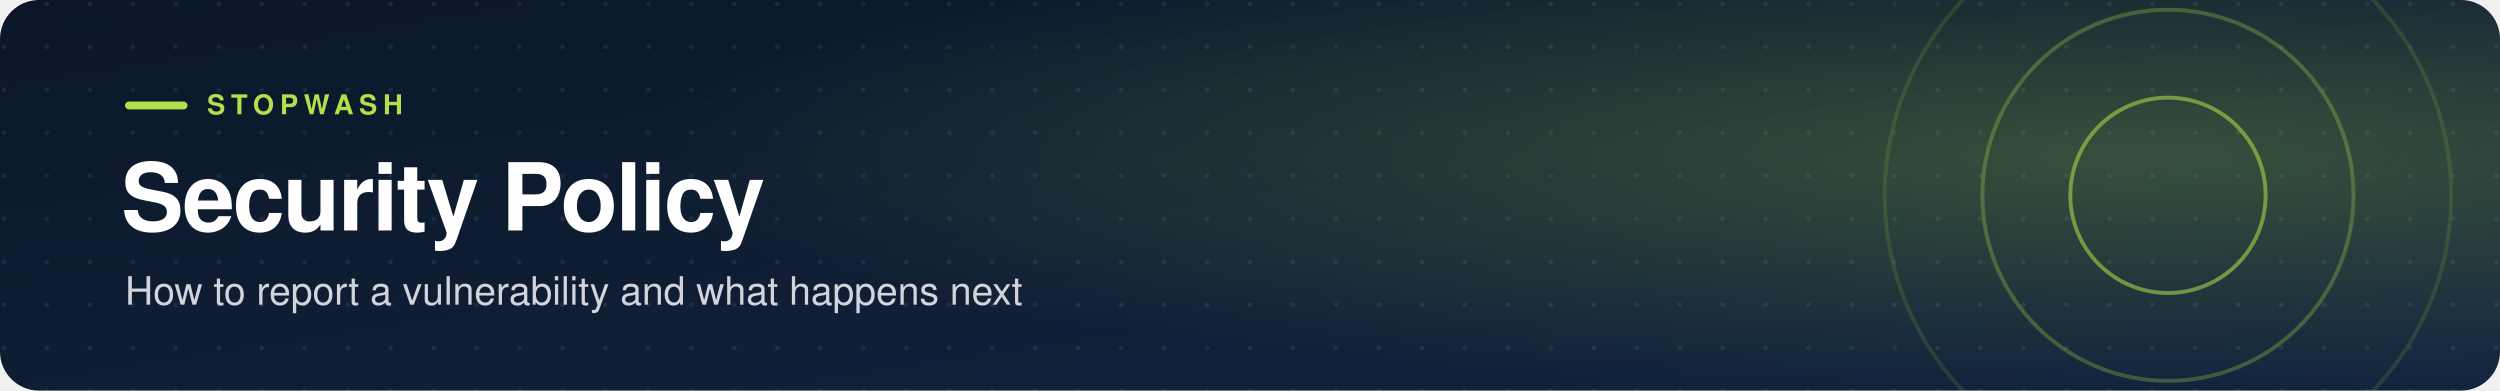
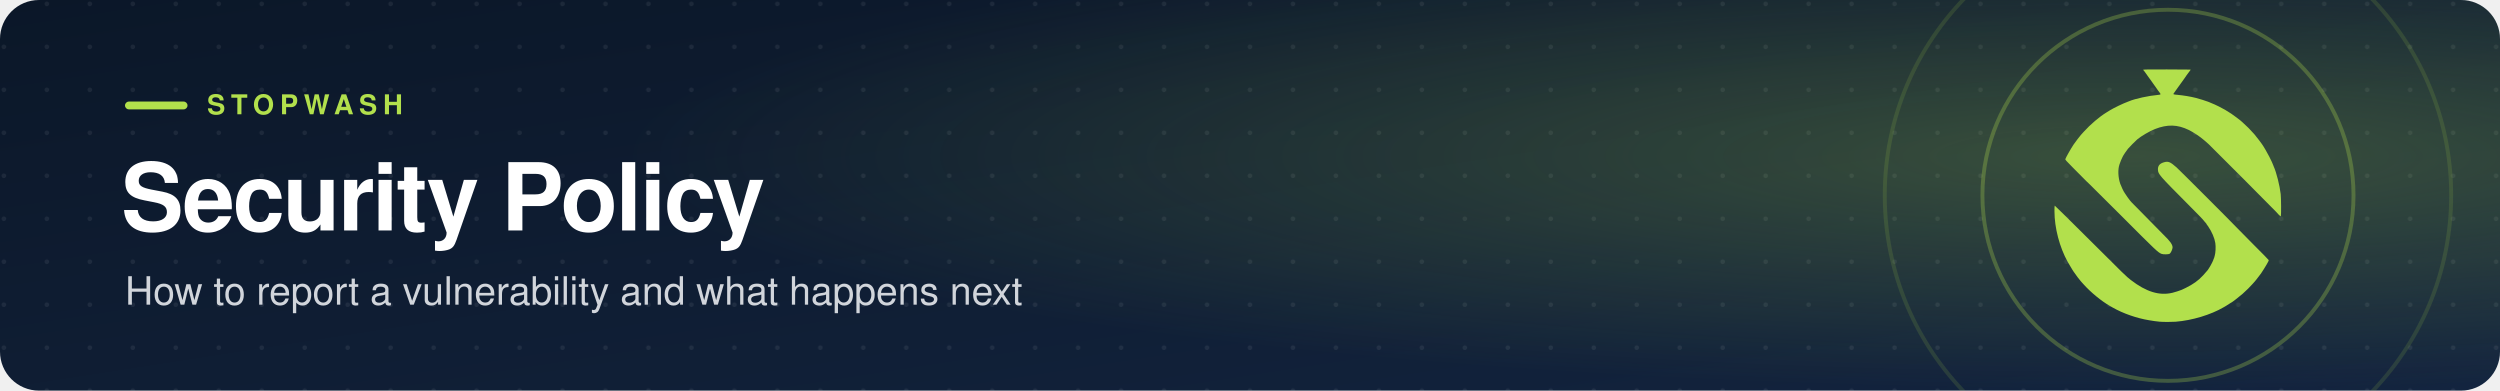
<svg xmlns="http://www.w3.org/2000/svg" width="1280" height="200" viewBox="0 0 1280 200" role="img" aria-label="STOPWASH: Security Policy">
  <defs>
    <linearGradient id="bg" x1="0" y1="0" x2="1" y2="1">
      <stop offset="0" stop-color="#0b1728" />
      <stop offset="1" stop-color="#13243f" />
    </linearGradient>
    <radialGradient id="glow" cx="0.85" cy="0.4" r="0.6">
      <stop offset="0" stop-color="#b2e04c" stop-opacity="0.25" />
      <stop offset="1" stop-color="#b2e04c" stop-opacity="0" />
    </radialGradient>
    <pattern id="dots" width="22" height="22" patternUnits="userSpaceOnUse">
      <circle cx="2" cy="2" r="1.2" fill="#ffffff" fill-opacity="0.07" />
    </pattern>
    <clipPath id="frame">
      <rect width="1280" height="200" rx="20" />
    </clipPath>
  </defs>
  <g clip-path="url(#frame)">
    <rect width="1280" height="200" fill="url(#bg)" />
    <rect width="1280" height="200" fill="url(#dots)" />
    <rect width="1280" height="200" fill="url(#glow)" />
    <g fill="none" stroke="#b2e04c">
-       <circle cx="1110" cy="100" r="50" stroke-opacity="0.55" stroke-width="2" />
      <circle cx="1110" cy="100" r="95" stroke-opacity="0.28" stroke-width="2" />
      <circle cx="1110" cy="100" r="145" stroke-opacity="0.13" stroke-width="2" />
    </g>
+     <path id="stopwash-mark" fill="#b2e04c" fill-rule="evenodd" transform="translate(1051.2 35.0) scale(0.13684)" d="M398.5 947.9C393 947.5 384.2 946.5 379 945.6C373.8 944.7 365 943.3 359.5 942.5C313.7 935.2 261.6 917.1 222.6 894.8C218.7 892.6 214.1 889.9 212.3 888.9C180.5 870.7 140.5 837.8 113.5 807.6C109.1 802.7 104.8 797.9 104 797C100.5 793.4 82 769.1 82 768.1C82 767.6 81.7 767 81.2 766.8C79.7 766.2 64.3 741.6 54.8 724.5C24 669.4 5 596.6 5 534C5 522.4 5.4 513.9 6 513.5C6.5 513.2 65.5 571.4 137.2 642.8C265.7 771 274.2 779.2 291 792.1C348.2 836.1 397.2 851.2 446 839.8C453.6 838.1 475.5 831.1 478.6 829.5C480.2 828.7 481.9 828 482.3 828C483.7 828 507 816.1 515.6 811C540.1 796.5 554 784.1 578.1 755.2C579.1 753.9 580 752.7 580 752.5C580 752.3 582.1 749.1 584.6 745.3C589.8 737.6 600 717.4 600 714.8C600 713.9 600.4 712.9 600.9 712.5C601.4 712.2 602.1 710.5 602.5 708.7C602.9 707 603.7 703.7 604.5 701.5C607.8 691.4 609 667.5 606.9 653.8C603.9 634.6 594.2 612 579.6 590.5C577.4 587.2 575.2 584.4 574.8 584.2C574.4 584 574 583.2 574 582.5C574 581.8 573.6 581 573.1 580.8C572.6 580.6 569.6 577.1 566.4 573.1C558.8 563.3 553.1 557.4 505 509C396.9 400.4 393 395.9 392.2 379.4C391.4 365.2 398.2 356.5 413.5 351.8C430.5 346.6 437.7 349.4 461.6 370.4C471.3 378.9 681.3 588.9 685.7 594.5C687.4 596.7 715.2 624.8 747.4 657C779.7 689.2 806.3 716.3 806.6 717.3C806.9 718.3 806.1 720.9 804.7 723.3C803.4 725.6 800.6 730.6 798.5 734.5C796.5 738.4 792.2 745.3 789.1 750C786 754.7 783.3 759 783 759.5C782.5 760.6 779 765.9 777.8 767.5C761.2 789.4 756.1 795.9 754 798C752.6 799.4 749.3 803.1 746.6 806.3C739.5 814.8 721.6 832.5 708.7 843.8C697.5 853.6 668.7 876 667.2 876C666.8 876 665.5 876.7 664.5 877.5C662 879.4 650.7 886.6 646 889.3C644.1 890.4 640.2 892.6 637.5 894.2C589.6 922.1 520 943.1 458.5 948C444.7 949.1 413.1 949.1 398.5 947.9ZM405.9 694.2C392.1 688.6 386.8 683.6 253 549.5C191.7 488 140 436.6 138.1 435.2C134.7 432.6 126.9 424.8 74.7 372.1C48.7 345.9 45 341.7 45.6 339.8C47.5 333.7 66.1 300.8 76.3 285.5C81.9 277.2 100.4 252.7 104 249C104.8 248.1 109.5 242.9 114.5 237.4C139.7 209.6 172.2 181.8 199.4 165.1C203 162.8 209 159.1 212.8 156.8C226.8 148.1 263.2 130.7 279 125C280.9 124.4 283.4 123.4 284.5 122.9C306 113.6 358.3 102.2 393.5 99.2C402.8 98.4 403.6 97.3 399.3 91.8C397.8 89.8 395.8 87.2 395 86C394.2 84.8 392.9 83.2 392.2 82.4C391.6 81.7 391 80.9 391 80.6C391 80.3 388.9 77.2 386.2 73.7C383.6 70.2 377.7 61.8 373 55.1C368.3 48.4 363.8 42 363 41C362.2 40 360.8 38.2 360 37C359.2 35.8 357.1 32.9 355.4 30.6C353.8 28.4 349.4 22.1 345.6 16.8C341.9 11.4 338.5 7 338 7C337.4 7 337 6.3 337 5.5C337 4.2 347.5 4 425.3 4C473.9 4 514 4.3 514.3 4.6C514.7 5 513.8 6.7 512.4 8.4C511 10.1 507.4 14.9 504.4 19C501.5 23.1 498.6 27 498 27.7C497.5 28.4 497 29.1 497 29.4C497 29.7 494.9 32.8 492.2 36.3C489.6 39.8 485.2 45.9 482.5 49.9C477.6 57 467.9 70.5 466.2 72.5C465.8 73 462.3 77.9 458.5 83.3C454.6 88.8 451.1 93.8 450.5 94.6C448.7 97.1 451.2 97.9 464.5 99C486.5 100.9 515.9 105.8 534.5 110.7C548.7 114.4 571.8 121.7 579.6 124.8C602.4 134.1 609.1 137 620 142.6C639.3 152.4 646.6 156.6 667 169.9C672.4 173.4 701 194.7 702 196C702.3 196.3 706.5 200.2 711.5 204.6C724.9 216.4 736.7 228.3 752.8 246.4C760.9 255.6 782.5 284.2 786.5 291.2C787 292.1 790.8 298.3 794.8 305C801 315.2 818 347.7 818 349.3C818 349.6 819.4 352.8 821 356.3C822.6 359.9 824 363.1 824 363.5C824 363.9 824.7 365.6 825.4 367.3C835.4 388.9 847.8 438.3 851.5 470.5C853.2 485.7 853.6 550.5 852 553C851.2 554.2 849.5 553 843.1 546.5C838.7 542.1 834.8 537.7 834.3 536.8C833.5 535.1 596.2 297.1 582.4 284.1C578.5 280.5 573.2 275.7 570.5 273.5C567.9 271.3 565.2 269.1 564.6 268.5C549 255 525.8 239.5 507.8 230.6C465.3 209.8 427.4 208.8 380.5 227.3C360.9 235.1 330.2 253 315 265.6C309.4 270.3 283.7 296.1 280 300.9C275.1 307 262 326.2 262 327.1C262 327.6 260.7 330.1 259.2 332.7C256.7 337 251.4 350 247.9 360.5C241.8 379.1 243.1 408.8 251.2 432C254.4 441.3 264.6 462.6 267 465C267.3 465.3 268.1 466.6 268.9 468C271.2 472.2 284.8 491.3 287.8 494.6C289.4 496.3 291.7 499 292.9 500.6C294.1 502.2 324 532.5 359.4 568C394.7 603.5 425.8 635.2 428.6 638.4C431.3 641.7 434.5 645.5 435.7 646.8C442.2 653.8 447 663.6 447 669.4C447 676.4 440.6 690.5 436.1 693.7C432.3 696.3 411.9 696.6 405.9 694.2Z" />
    <rect x="64" y="52" width="32" height="4" rx="2" fill="#b2e04c" />
    <text x="106" y="58.5" font-family="'Segoe UI', 'Helvetica Neue', Helvetica, Arial, sans-serif" font-size="14" font-weight="700" letter-spacing="3" fill="#b2e04c">STOPWASH</text>
    <text x="62" y="118" font-family="'Segoe UI', 'Helvetica Neue', Helvetica, Arial, sans-serif" font-size="48" font-weight="800" letter-spacing="-1" fill="#ffffff">Security Policy</text>
    <text x="64" y="156" font-family="'Segoe UI', 'Helvetica Neue', Helvetica, Arial, sans-serif" font-size="20" fill="#d1d5db">How to report a vulnerability and what happens next</text>
  </g>
</svg>
